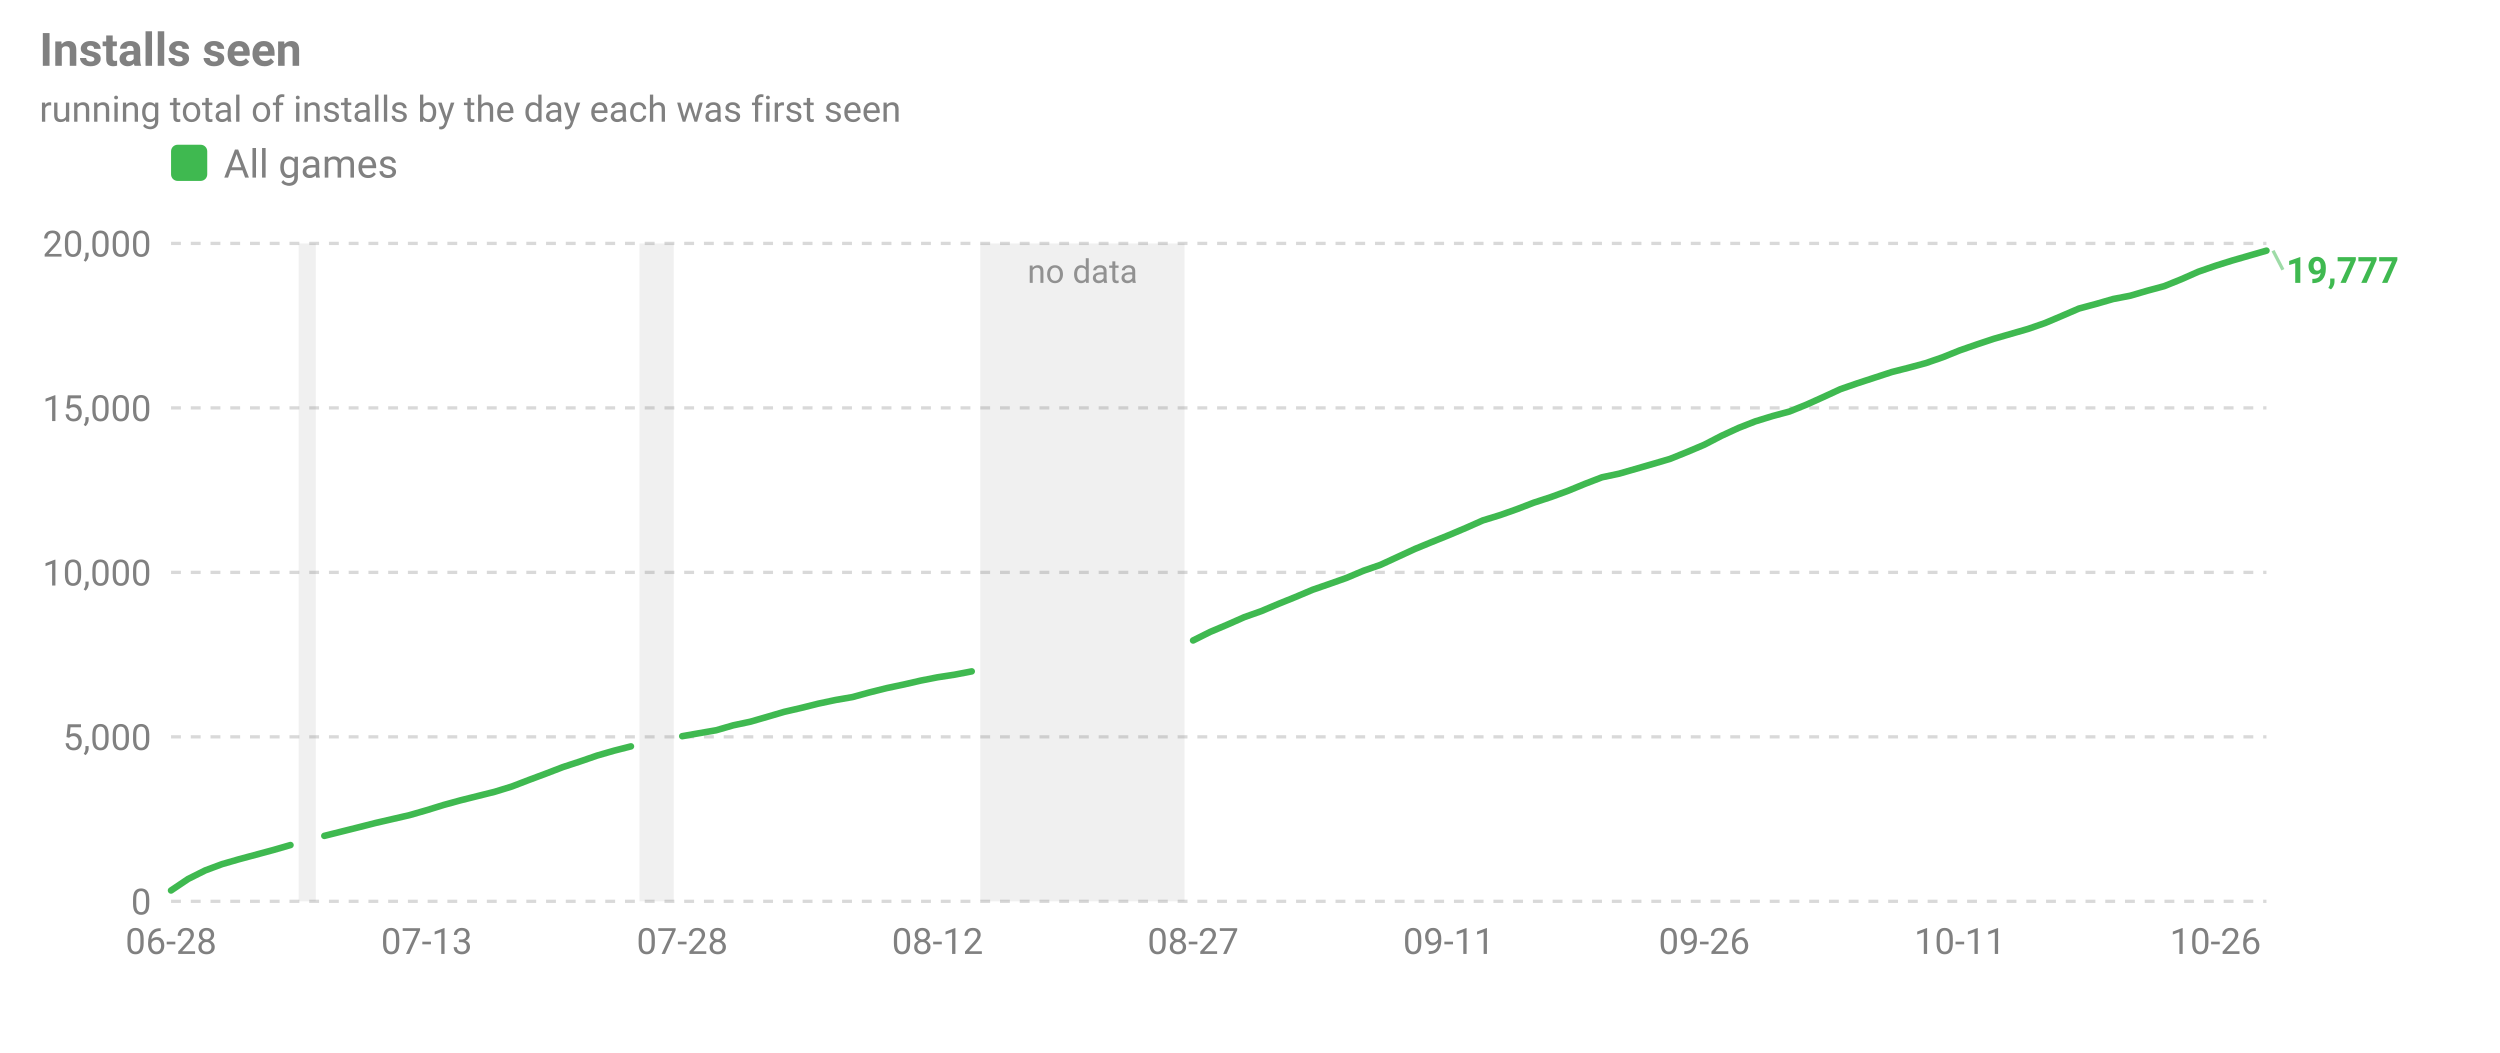
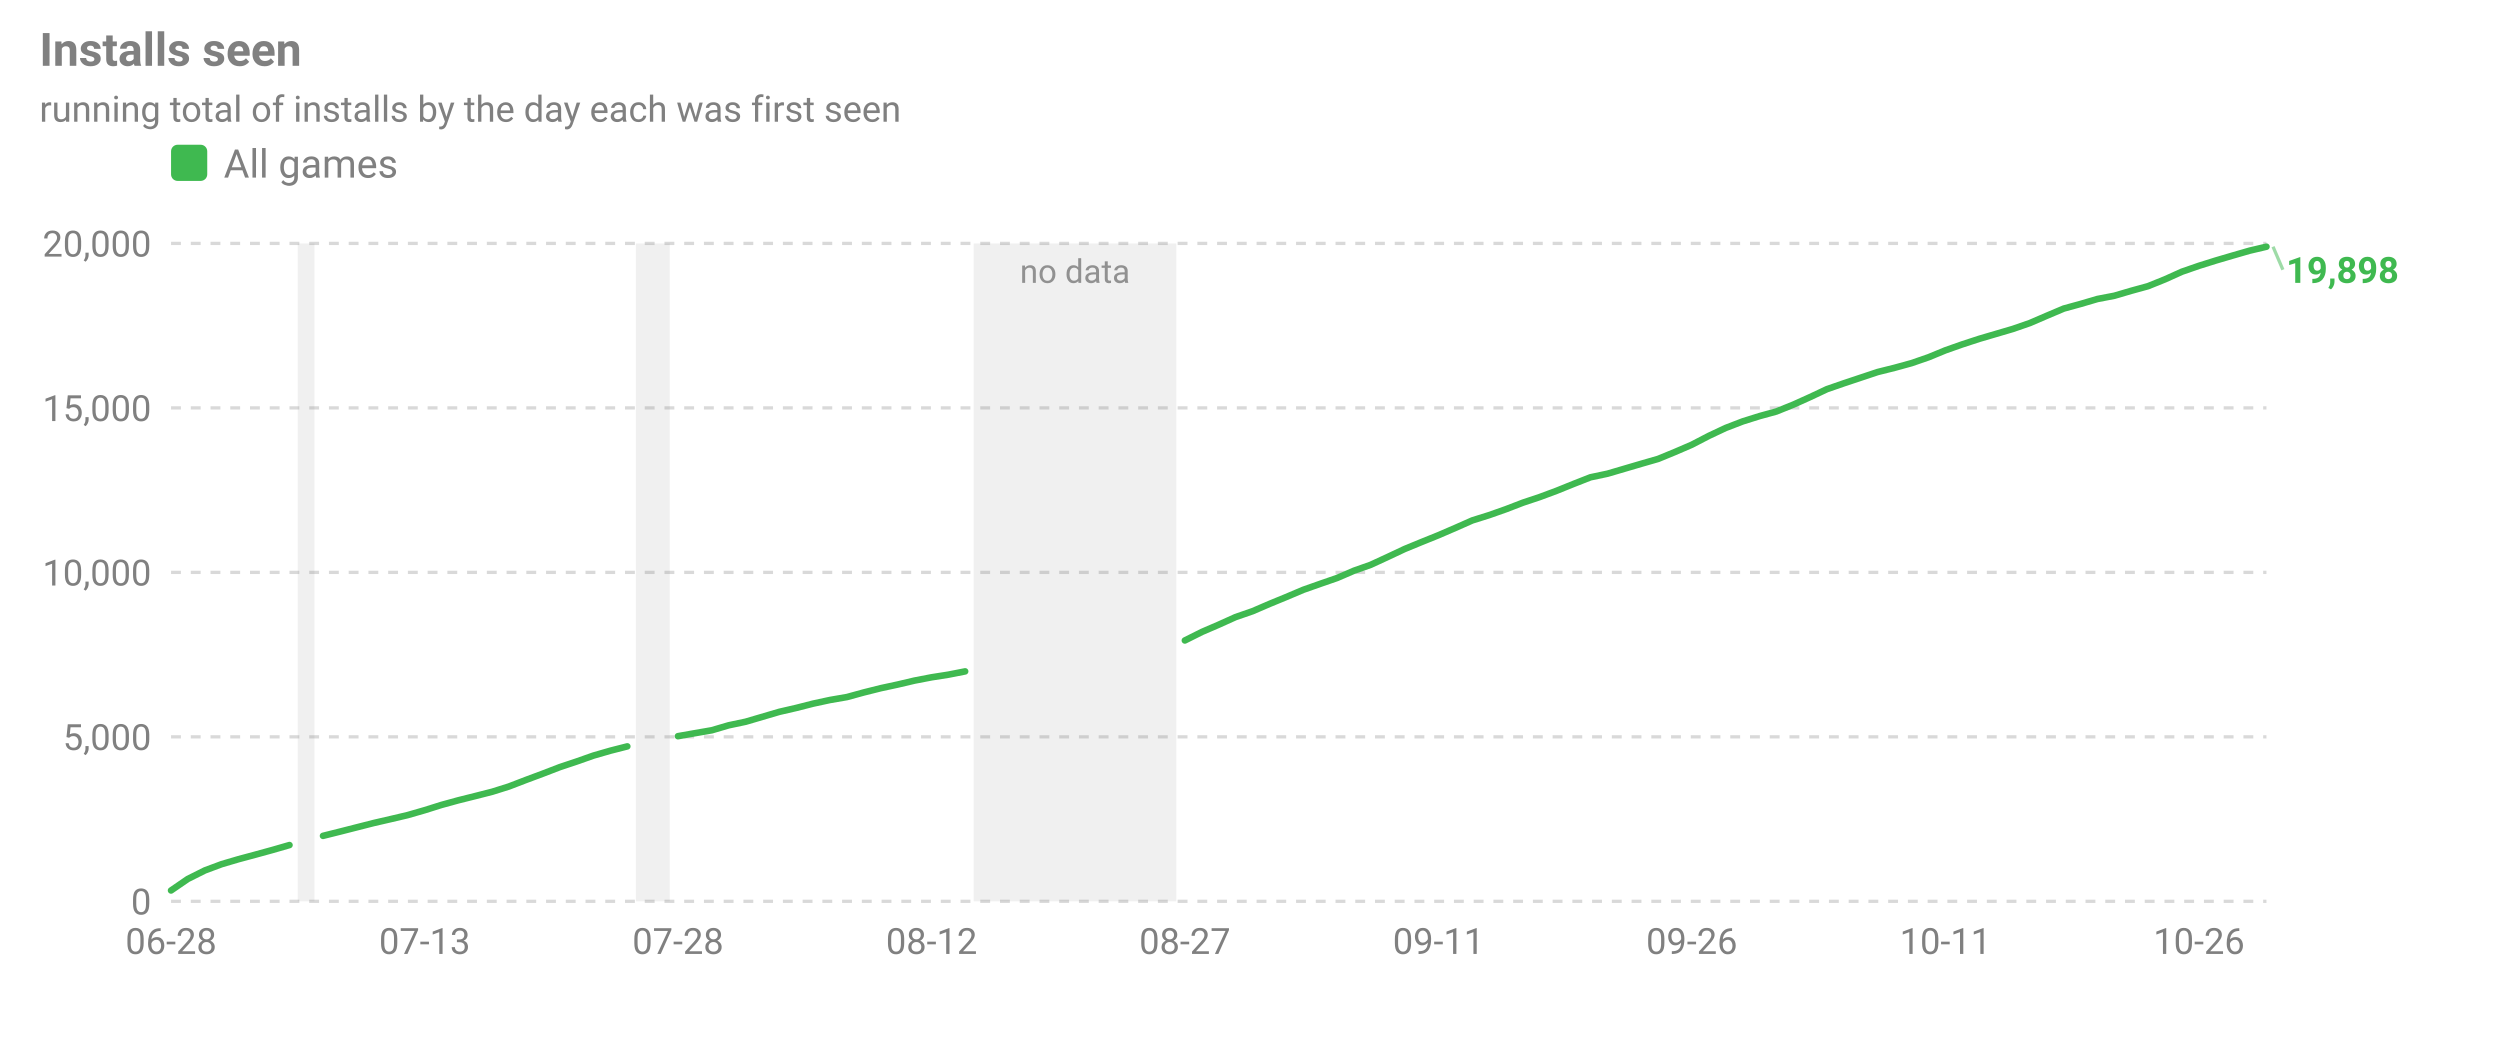
- <svg xmlns="http://www.w3.org/2000/svg" width="760" height="320" viewBox="0 0 760 320" role="img" aria-label="Installs seen" data-chart="{&quot;bottom&quot;:274,&quot;labels&quot;:[&quot;06-28&quot;,&quot;06-29&quot;,&quot;06-30&quot;,&quot;07-01&quot;,&quot;07-02&quot;,&quot;07-03&quot;,&quot;07-04&quot;,&quot;07-05&quot;,&quot;07-06&quot;,&quot;07-07&quot;,&quot;07-08&quot;,&quot;07-09&quot;,&quot;07-10&quot;,&quot;07-11&quot;,&quot;07-12&quot;,&quot;07-13&quot;,&quot;07-14&quot;,&quot;07-15&quot;,&quot;07-16&quot;,&quot;07-17&quot;,&quot;07-18&quot;,&quot;07-19&quot;,&quot;07-20&quot;,&quot;07-21&quot;,&quot;07-22&quot;,&quot;07-23&quot;,&quot;07-24&quot;,&quot;07-25&quot;,&quot;07-26&quot;,&quot;07-27&quot;,&quot;07-28&quot;,&quot;07-29&quot;,&quot;07-30&quot;,&quot;07-31&quot;,&quot;08-01&quot;,&quot;08-02&quot;,&quot;08-03&quot;,&quot;08-04&quot;,&quot;08-05&quot;,&quot;08-06&quot;,&quot;08-07&quot;,&quot;08-08&quot;,&quot;08-09&quot;,&quot;08-10&quot;,&quot;08-11&quot;,&quot;08-12&quot;,&quot;08-13&quot;,&quot;08-14&quot;,&quot;08-15&quot;,&quot;08-16&quot;,&quot;08-17&quot;,&quot;08-18&quot;,&quot;08-19&quot;,&quot;08-20&quot;,&quot;08-21&quot;,&quot;08-22&quot;,&quot;08-23&quot;,&quot;08-24&quot;,&quot;08-25&quot;,&quot;08-26&quot;,&quot;08-27&quot;,&quot;08-28&quot;,&quot;08-29&quot;,&quot;08-30&quot;,&quot;08-31&quot;,&quot;09-01&quot;,&quot;09-02&quot;,&quot;09-03&quot;,&quot;09-04&quot;,&quot;09-05&quot;,&quot;09-06&quot;,&quot;09-07&quot;,&quot;09-08&quot;,&quot;09-09&quot;,&quot;09-10&quot;,&quot;09-11&quot;,&quot;09-12&quot;,&quot;09-13&quot;,&quot;09-14&quot;,&quot;09-15&quot;,&quot;09-16&quot;,&quot;09-17&quot;,&quot;09-18&quot;,&quot;09-19&quot;,&quot;09-20&quot;,&quot;09-21&quot;,&quot;09-22&quot;,&quot;09-23&quot;,&quot;09-24&quot;,&quot;09-25&quot;,&quot;09-26&quot;,&quot;09-27&quot;,&quot;09-28&quot;,&quot;09-29&quot;,&quot;09-30&quot;,&quot;10-01&quot;,&quot;10-02&quot;,&quot;10-03&quot;,&quot;10-04&quot;,&quot;10-05&quot;,&quot;10-06&quot;,&quot;10-07&quot;,&quot;10-08&quot;,&quot;10-09&quot;,&quot;10-10&quot;,&quot;10-11&quot;,&quot;10-12&quot;,&quot;10-13&quot;,&quot;10-14&quot;,&quot;10-15&quot;,&quot;10-16&quot;,&quot;10-17&quot;,&quot;10-18&quot;,&quot;10-19&quot;,&quot;10-20&quot;,&quot;10-21&quot;,&quot;10-22&quot;,&quot;10-23&quot;,&quot;10-24&quot;,&quot;10-25&quot;,&quot;10-26&quot;,&quot;10-27&quot;,&quot;10-28&quot;,&quot;10-29&quot;],&quot;series&quot;:[{&quot;color&quot;:&quot;#3fb950&quot;,&quot;name&quot;:&quot;All games&quot;,&quot;values&quot;:[&quot;334&quot;,&quot;682&quot;,&quot;936&quot;,&quot;1,127&quot;,&quot;1,281&quot;,&quot;1,419&quot;,&quot;1,562&quot;,&quot;1,708&quot;,null,&quot;1,991&quot;,&quot;2,121&quot;,&quot;2,253&quot;,&quot;2,385&quot;,&quot;2,499&quot;,&quot;2,620&quot;,&quot;2,768&quot;,&quot;2,932&quot;,&quot;3,070&quot;,&quot;3,202&quot;,&quot;3,330&quot;,&quot;3,494&quot;,&quot;3,692&quot;,&quot;3,885&quot;,&quot;4,077&quot;,&quot;4,252&quot;,&quot;4,428&quot;,&quot;4,585&quot;,&quot;4,708&quot;,null,null,&quot;5,016&quot;,&quot;5,111&quot;,&quot;5,200&quot;,&quot;5,350&quot;,&quot;5,456&quot;,&quot;5,614&quot;,&quot;5,756&quot;,&quot;5,877&quot;,&quot;6,008&quot;,&quot;6,120&quot;,&quot;6,212&quot;,&quot;6,351&quot;,&quot;6,477&quot;,&quot;6,588&quot;,&quot;6,710&quot;,&quot;6,806&quot;,&quot;6,890&quot;,&quot;6,993&quot;,null,null,null,null,null,null,null,null,null,null,null,null,&quot;7,935&quot;,&quot;8,188&quot;,&quot;8,413&quot;,&quot;8,635&quot;,&quot;8,822&quot;,&quot;9,042&quot;,&quot;9,252&quot;,&quot;9,472&quot;,&quot;9,651&quot;,&quot;9,832&quot;,&quot;10,046&quot;,&quot;10,229&quot;,&quot;10,466&quot;,&quot;10,707&quot;,&quot;10,918&quot;,&quot;11,131&quot;,&quot;11,348&quot;,&quot;11,582&quot;,&quot;11,737&quot;,&quot;11,921&quot;,&quot;12,120&quot;,&quot;12,288&quot;,&quot;12,479&quot;,&quot;12,693&quot;,&quot;12,887&quot;,&quot;12,997&quot;,&quot;13,148&quot;,&quot;13,304&quot;,&quot;13,450&quot;,&quot;13,656&quot;,&quot;13,879&quot;,&quot;14,152&quot;,&quot;14,388&quot;,&quot;14,591&quot;,&quot;14,752&quot;,&quot;14,888&quot;,&quot;15,104&quot;,&quot;15,330&quot;,&quot;15,573&quot;,&quot;15,755&quot;,&quot;15,923&quot;,&quot;16,094&quot;,&quot;16,224&quot;,&quot;16,360&quot;,&quot;16,537&quot;,&quot;16,754&quot;,&quot;16,928&quot;,&quot;17,096&quot;,&quot;17,247&quot;,&quot;17,404&quot;,&quot;17,576&quot;,&quot;17,804&quot;,&quot;18,017&quot;,&quot;18,161&quot;,&quot;18,309&quot;,&quot;18,412&quot;,&quot;18,559&quot;,&quot;18,702&quot;,&quot;18,906&quot;,&quot;19,138&quot;,&quot;19,323&quot;,&quot;19,478&quot;,&quot;19,626&quot;,&quot;19,777&quot;],&quot;y&quot;:[270.7,267.2,264.6,262.7,261.2,259.8,258.4,256.9,null,254.1,252.8,251.5,250.2,249.0,247.8,246.3,244.7,243.3,242.0,240.7,239.1,237.1,235.2,233.2,231.5,229.7,228.2,226.9,null,null,223.8,222.9,222.0,220.5,219.4,217.9,216.4,215.2,213.9,212.8,211.9,210.5,209.2,208.1,206.9,205.9,205.1,204.1,null,null,null,null,null,null,null,null,null,null,null,null,194.7,192.1,189.9,187.6,185.8,183.6,181.5,179.3,177.5,175.7,173.5,171.7,169.3,166.9,164.8,162.7,160.5,158.2,156.6,154.8,152.8,151.1,149.2,147.1,145.1,144.0,142.5,141.0,139.5,137.4,135.2,132.5,130.1,128.1,126.5,125.1,123.0,120.7,118.3,116.5,114.8,113.1,111.8,110.4,108.6,106.5,104.7,103.0,101.5,100.0,98.2,96.0,93.8,92.4,90.9,89.9,88.4,87.0,84.9,82.6,80.8,79.2,77.7,76.2]}],&quot;top&quot;:74,&quot;type&quot;:&quot;lines&quot;,&quot;x&quot;:[52.0,57.2,62.4,67.5,72.7,77.9,83.1,88.3,93.4,98.6,103.8,109.0,114.1,119.3,124.5,129.7,134.9,140.0,145.2,150.4,155.6,160.8,165.9,171.1,176.3,181.5,186.7,191.8,197.0,202.2,207.4,212.5,217.7,222.9,228.1,233.3,238.4,243.6,248.8,254.0,259.2,264.3,269.5,274.7,279.9,285.0,290.2,295.4,300.6,305.8,310.9,316.1,321.3,326.5,331.7,336.8,342.0,347.2,352.4,357.6,362.7,367.9,373.1,378.3,383.4,388.6,393.8,399.0,404.2,409.3,414.5,419.7,424.9,430.1,435.2,440.4,445.6,450.8,456.0,461.1,466.3,471.5,476.7,481.8,487.0,492.2,497.4,502.6,507.7,512.9,518.1,523.3,528.5,533.6,538.8,544.0,549.2,554.3,559.5,564.7,569.9,575.1,580.2,585.4,590.6,595.8,601.0,606.1,611.3,616.5,621.7,626.9,632.0,637.2,642.4,647.6,652.7,657.9,663.1,668.3,673.5,678.6,683.8,689.0]}">
+ <svg xmlns="http://www.w3.org/2000/svg" width="760" height="320" viewBox="0 0 760 320" role="img" aria-label="Installs seen" data-chart="{&quot;bottom&quot;:274,&quot;labels&quot;:[&quot;06-28&quot;,&quot;06-29&quot;,&quot;06-30&quot;,&quot;07-01&quot;,&quot;07-02&quot;,&quot;07-03&quot;,&quot;07-04&quot;,&quot;07-05&quot;,&quot;07-06&quot;,&quot;07-07&quot;,&quot;07-08&quot;,&quot;07-09&quot;,&quot;07-10&quot;,&quot;07-11&quot;,&quot;07-12&quot;,&quot;07-13&quot;,&quot;07-14&quot;,&quot;07-15&quot;,&quot;07-16&quot;,&quot;07-17&quot;,&quot;07-18&quot;,&quot;07-19&quot;,&quot;07-20&quot;,&quot;07-21&quot;,&quot;07-22&quot;,&quot;07-23&quot;,&quot;07-24&quot;,&quot;07-25&quot;,&quot;07-26&quot;,&quot;07-27&quot;,&quot;07-28&quot;,&quot;07-29&quot;,&quot;07-30&quot;,&quot;07-31&quot;,&quot;08-01&quot;,&quot;08-02&quot;,&quot;08-03&quot;,&quot;08-04&quot;,&quot;08-05&quot;,&quot;08-06&quot;,&quot;08-07&quot;,&quot;08-08&quot;,&quot;08-09&quot;,&quot;08-10&quot;,&quot;08-11&quot;,&quot;08-12&quot;,&quot;08-13&quot;,&quot;08-14&quot;,&quot;08-15&quot;,&quot;08-16&quot;,&quot;08-17&quot;,&quot;08-18&quot;,&quot;08-19&quot;,&quot;08-20&quot;,&quot;08-21&quot;,&quot;08-22&quot;,&quot;08-23&quot;,&quot;08-24&quot;,&quot;08-25&quot;,&quot;08-26&quot;,&quot;08-27&quot;,&quot;08-28&quot;,&quot;08-29&quot;,&quot;08-30&quot;,&quot;08-31&quot;,&quot;09-01&quot;,&quot;09-02&quot;,&quot;09-03&quot;,&quot;09-04&quot;,&quot;09-05&quot;,&quot;09-06&quot;,&quot;09-07&quot;,&quot;09-08&quot;,&quot;09-09&quot;,&quot;09-10&quot;,&quot;09-11&quot;,&quot;09-12&quot;,&quot;09-13&quot;,&quot;09-14&quot;,&quot;09-15&quot;,&quot;09-16&quot;,&quot;09-17&quot;,&quot;09-18&quot;,&quot;09-19&quot;,&quot;09-20&quot;,&quot;09-21&quot;,&quot;09-22&quot;,&quot;09-23&quot;,&quot;09-24&quot;,&quot;09-25&quot;,&quot;09-26&quot;,&quot;09-27&quot;,&quot;09-28&quot;,&quot;09-29&quot;,&quot;09-30&quot;,&quot;10-01&quot;,&quot;10-02&quot;,&quot;10-03&quot;,&quot;10-04&quot;,&quot;10-05&quot;,&quot;10-06&quot;,&quot;10-07&quot;,&quot;10-08&quot;,&quot;10-09&quot;,&quot;10-10&quot;,&quot;10-11&quot;,&quot;10-12&quot;,&quot;10-13&quot;,&quot;10-14&quot;,&quot;10-15&quot;,&quot;10-16&quot;,&quot;10-17&quot;,&quot;10-18&quot;,&quot;10-19&quot;,&quot;10-20&quot;,&quot;10-21&quot;,&quot;10-22&quot;,&quot;10-23&quot;,&quot;10-24&quot;,&quot;10-25&quot;,&quot;10-26&quot;,&quot;10-27&quot;,&quot;10-28&quot;,&quot;10-29&quot;,&quot;10-30&quot;],&quot;series&quot;:[{&quot;color&quot;:&quot;#3fb950&quot;,&quot;name&quot;:&quot;All games&quot;,&quot;values&quot;:[&quot;334&quot;,&quot;682&quot;,&quot;936&quot;,&quot;1,127&quot;,&quot;1,281&quot;,&quot;1,419&quot;,&quot;1,562&quot;,&quot;1,708&quot;,null,&quot;1,991&quot;,&quot;2,121&quot;,&quot;2,253&quot;,&quot;2,385&quot;,&quot;2,499&quot;,&quot;2,620&quot;,&quot;2,768&quot;,&quot;2,932&quot;,&quot;3,070&quot;,&quot;3,202&quot;,&quot;3,330&quot;,&quot;3,494&quot;,&quot;3,692&quot;,&quot;3,885&quot;,&quot;4,077&quot;,&quot;4,252&quot;,&quot;4,428&quot;,&quot;4,585&quot;,&quot;4,708&quot;,null,null,&quot;5,016&quot;,&quot;5,111&quot;,&quot;5,200&quot;,&quot;5,350&quot;,&quot;5,456&quot;,&quot;5,614&quot;,&quot;5,756&quot;,&quot;5,877&quot;,&quot;6,008&quot;,&quot;6,120&quot;,&quot;6,212&quot;,&quot;6,351&quot;,&quot;6,477&quot;,&quot;6,588&quot;,&quot;6,710&quot;,&quot;6,806&quot;,&quot;6,890&quot;,&quot;6,993&quot;,null,null,null,null,null,null,null,null,null,null,null,null,&quot;7,935&quot;,&quot;8,188&quot;,&quot;8,413&quot;,&quot;8,635&quot;,&quot;8,822&quot;,&quot;9,042&quot;,&quot;9,252&quot;,&quot;9,472&quot;,&quot;9,651&quot;,&quot;9,832&quot;,&quot;10,046&quot;,&quot;10,229&quot;,&quot;10,466&quot;,&quot;10,707&quot;,&quot;10,918&quot;,&quot;11,131&quot;,&quot;11,348&quot;,&quot;11,582&quot;,&quot;11,737&quot;,&quot;11,921&quot;,&quot;12,120&quot;,&quot;12,288&quot;,&quot;12,479&quot;,&quot;12,693&quot;,&quot;12,887&quot;,&quot;12,997&quot;,&quot;13,148&quot;,&quot;13,304&quot;,&quot;13,450&quot;,&quot;13,656&quot;,&quot;13,879&quot;,&quot;14,152&quot;,&quot;14,388&quot;,&quot;14,591&quot;,&quot;14,752&quot;,&quot;14,888&quot;,&quot;15,104&quot;,&quot;15,330&quot;,&quot;15,573&quot;,&quot;15,755&quot;,&quot;15,923&quot;,&quot;16,094&quot;,&quot;16,224&quot;,&quot;16,360&quot;,&quot;16,537&quot;,&quot;16,754&quot;,&quot;16,928&quot;,&quot;17,096&quot;,&quot;17,247&quot;,&quot;17,404&quot;,&quot;17,576&quot;,&quot;17,804&quot;,&quot;18,017&quot;,&quot;18,161&quot;,&quot;18,309&quot;,&quot;18,412&quot;,&quot;18,559&quot;,&quot;18,702&quot;,&quot;18,906&quot;,&quot;19,138&quot;,&quot;19,323&quot;,&quot;19,478&quot;,&quot;19,626&quot;,&quot;19,777&quot;,&quot;19,898&quot;],&quot;y&quot;:[270.7,267.2,264.6,262.7,261.2,259.8,258.4,256.9,null,254.1,252.8,251.5,250.2,249.0,247.8,246.3,244.7,243.3,242.0,240.7,239.1,237.1,235.2,233.2,231.5,229.7,228.2,226.9,null,null,223.8,222.9,222.0,220.5,219.4,217.9,216.4,215.2,213.9,212.8,211.9,210.5,209.2,208.1,206.9,205.9,205.1,204.1,null,null,null,null,null,null,null,null,null,null,null,null,194.7,192.1,189.9,187.6,185.8,183.6,181.5,179.3,177.5,175.7,173.5,171.7,169.3,166.9,164.8,162.7,160.5,158.2,156.6,154.8,152.8,151.1,149.2,147.1,145.1,144.0,142.5,141.0,139.5,137.4,135.2,132.5,130.1,128.1,126.5,125.1,123.0,120.7,118.3,116.5,114.8,113.1,111.8,110.4,108.6,106.5,104.7,103.0,101.5,100.0,98.2,96.0,93.8,92.4,90.9,89.9,88.4,87.0,84.9,82.6,80.8,79.2,77.7,76.2,75.0]}],&quot;top&quot;:74,&quot;type&quot;:&quot;lines&quot;,&quot;x&quot;:[52.0,57.1,62.3,67.4,72.5,77.7,82.8,88.0,93.1,98.2,103.4,108.5,113.6,118.8,123.9,129.1,134.2,139.3,144.5,149.6,154.7,159.9,165.0,170.2,175.3,180.4,185.6,190.7,195.8,201.0,206.1,211.2,216.4,221.5,226.7,231.8,236.9,242.1,247.2,252.3,257.5,262.6,267.8,272.9,278.0,283.2,288.3,293.4,298.6,303.7,308.9,314.0,319.1,324.3,329.4,334.5,339.7,344.8,350.0,355.1,360.2,365.4,370.5,375.6,380.8,385.9,391.0,396.2,401.3,406.5,411.6,416.7,421.9,427.0,432.1,437.3,442.4,447.6,452.7,457.8,463.0,468.1,473.2,478.4,483.5,488.7,493.8,498.9,504.1,509.2,514.3,519.5,524.6,529.8,534.9,540.0,545.2,550.3,555.4,560.6,565.7,570.8,576.0,581.1,586.3,591.4,596.5,601.7,606.8,611.9,617.1,622.2,627.4,632.5,637.6,642.8,647.9,653.0,658.2,663.3,668.5,673.6,678.7,683.9,689.0]}">
  <style>
  text{font-family:-apple-system,BlinkMacSystemFont,'Segoe UI',Roboto,Helvetica,Arial,sans-serif}
  .grid{stroke:#808080;stroke-opacity:.3;stroke-width:1}
  .axis{stroke:#808080;stroke-width:1}
  .lbl{fill:#808080;font-size:12px}
  .val{fill:#808080;font-size:12px;font-weight:600}
  .title{fill:#808080;font-size:14px;font-weight:700}
  .sub{fill:#808080;font-size:11px}
  .gap{fill:#808080;opacity:.12}
  .gaplbl{fill:#808080;font-size:10px;opacity:.85}
  .ico{fill:#808080}
  .t1{fill:#e3b341}
  .t2{fill:#d29922}
  .t3{fill:#b7860b}
  .t4{fill:#946f0f}
</style>
  <text x="12" y="20" class="title">Installs seen</text>
  <text x="12" y="37" class="sub">running total of installs by the day each was first seen</text>
-   <rect x="90.8" y="74" width="5.2" height="200" class="gap" />
-   <rect x="194.4" y="74" width="10.4" height="200" class="gap" />
-   <rect x="298.0" y="74" width="62.1" height="200" class="gap" />
-   <text x="329.1" y="86" class="gaplbl" text-anchor="middle">no data</text>
+   <rect x="90.5" y="74" width="5.1" height="200" class="gap" />
+   <rect x="193.3" y="74" width="10.3" height="200" class="gap" />
+   <rect x="296.0" y="74" width="61.6" height="200" class="gap" />
+   <text x="326.8" y="86" class="gaplbl" text-anchor="middle">no data</text>
  <line x1="52" y1="274.0" x2="689" y2="274.0" class="grid" stroke-dasharray="3 3" />
  <text x="46" y="278.0" class="sub" text-anchor="end">0</text>
  <line x1="52" y1="224.0" x2="689" y2="224.0" class="grid" stroke-dasharray="3 3" />
  <text x="46" y="228.0" class="sub" text-anchor="end">5,000</text>
  <line x1="52" y1="174.0" x2="689" y2="174.0" class="grid" stroke-dasharray="3 3" />
  <text x="46" y="178.0" class="sub" text-anchor="end">10,000</text>
  <line x1="52" y1="124.0" x2="689" y2="124.0" class="grid" stroke-dasharray="3 3" />
  <text x="46" y="128.0" class="sub" text-anchor="end">15,000</text>
  <line x1="52" y1="74.0" x2="689" y2="74.0" class="grid" stroke-dasharray="3 3" />
  <text x="46" y="78.0" class="sub" text-anchor="end">20,000</text>
  <text x="52.0" y="290" class="sub" text-anchor="middle">06-28</text>
-   <text x="129.7" y="290" class="sub" text-anchor="middle">07-13</text>
-   <text x="207.4" y="290" class="sub" text-anchor="middle">07-28</text>
-   <text x="285.0" y="290" class="sub" text-anchor="middle">08-12</text>
-   <text x="362.7" y="290" class="sub" text-anchor="middle">08-27</text>
-   <text x="440.4" y="290" class="sub" text-anchor="middle">09-11</text>
-   <text x="518.1" y="290" class="sub" text-anchor="middle">09-26</text>
-   <text x="595.8" y="290" class="sub" text-anchor="middle">10-11</text>
-   <text x="673.5" y="290" class="sub" text-anchor="middle">10-26</text>
-   <polyline points="52.0,270.7 57.2,267.2 62.4,264.6 67.5,262.7 72.7,261.2 77.9,259.8 83.1,258.4 88.3,256.9" fill="none" stroke="#3fb950" stroke-width="2" stroke-linejoin="round" stroke-linecap="round" />
-   <polyline points="98.6,254.1 103.8,252.8 109.0,251.5 114.1,250.2 119.3,249.0 124.5,247.8 129.7,246.3 134.9,244.7 140.0,243.3 145.2,242.0 150.4,240.7 155.6,239.1 160.8,237.1 165.9,235.2 171.1,233.2 176.3,231.5 181.5,229.7 186.7,228.2 191.8,226.9" fill="none" stroke="#3fb950" stroke-width="2" stroke-linejoin="round" stroke-linecap="round" />
-   <polyline points="207.4,223.8 212.5,222.9 217.7,222.0 222.9,220.5 228.1,219.4 233.3,217.9 238.4,216.4 243.6,215.2 248.8,213.9 254.0,212.8 259.2,211.9 264.3,210.5 269.5,209.2 274.7,208.1 279.9,206.9 285.0,205.9 290.2,205.1 295.4,204.1" fill="none" stroke="#3fb950" stroke-width="2" stroke-linejoin="round" stroke-linecap="round" />
-   <polyline points="362.7,194.7 367.9,192.1 373.1,189.9 378.3,187.6 383.4,185.8 388.6,183.6 393.8,181.5 399.0,179.3 404.2,177.5 409.3,175.7 414.5,173.5 419.7,171.7 424.9,169.3 430.1,166.9 435.2,164.8 440.4,162.7 445.6,160.5 450.8,158.2 456.0,156.6 461.1,154.8 466.3,152.8 471.5,151.1 476.7,149.2 481.8,147.1 487.0,145.1 492.2,144.0 497.4,142.5 502.6,141.0 507.7,139.5 512.9,137.4 518.1,135.2 523.3,132.5 528.5,130.1 533.6,128.1 538.8,126.5 544.0,125.1 549.2,123.0 554.3,120.7 559.5,118.3 564.7,116.5 569.9,114.8 575.1,113.1 580.2,111.8 585.4,110.4 590.6,108.6 595.8,106.5 601.0,104.7 606.1,103.0 611.3,101.5 616.5,100.0 621.7,98.2 626.9,96.0 632.0,93.8 637.2,92.4 642.4,90.9 647.6,89.9 652.7,88.4 657.9,87.0 663.1,84.9 668.3,82.6 673.5,80.8 678.6,79.2 683.8,77.7 689.0,76.2" fill="none" stroke="#3fb950" stroke-width="2" stroke-linejoin="round" stroke-linecap="round" />
-   <line x1="691.0" y1="76.2" x2="694.0" y2="82.0" stroke="#3fb950" stroke-width="1" stroke-opacity="0.5" />
-   <text x="695.0" y="86.0" style="fill:#3fb950;font-size:11px;font-weight:600">19,777</text>
+   <text x="129.1" y="290" class="sub" text-anchor="middle">07-13</text>
+   <text x="206.1" y="290" class="sub" text-anchor="middle">07-28</text>
+   <text x="283.2" y="290" class="sub" text-anchor="middle">08-12</text>
+   <text x="360.2" y="290" class="sub" text-anchor="middle">08-27</text>
+   <text x="437.3" y="290" class="sub" text-anchor="middle">09-11</text>
+   <text x="514.3" y="290" class="sub" text-anchor="middle">09-26</text>
+   <text x="591.4" y="290" class="sub" text-anchor="middle">10-11</text>
+   <text x="668.5" y="290" class="sub" text-anchor="middle">10-26</text>
+   <polyline points="52.0,270.7 57.1,267.2 62.3,264.6 67.4,262.7 72.5,261.2 77.7,259.8 82.8,258.4 88.0,256.9" fill="none" stroke="#3fb950" stroke-width="2" stroke-linejoin="round" stroke-linecap="round" />
+   <polyline points="98.2,254.1 103.4,252.8 108.5,251.5 113.6,250.2 118.8,249.0 123.9,247.8 129.1,246.3 134.2,244.7 139.3,243.3 144.5,242.0 149.6,240.7 154.7,239.1 159.9,237.1 165.0,235.2 170.2,233.2 175.3,231.5 180.4,229.7 185.6,228.2 190.7,226.9" fill="none" stroke="#3fb950" stroke-width="2" stroke-linejoin="round" stroke-linecap="round" />
+   <polyline points="206.1,223.8 211.2,222.9 216.4,222.0 221.5,220.5 226.7,219.4 231.8,217.9 236.9,216.4 242.1,215.2 247.2,213.9 252.3,212.8 257.5,211.9 262.6,210.5 267.8,209.2 272.9,208.1 278.0,206.9 283.2,205.9 288.3,205.1 293.4,204.1" fill="none" stroke="#3fb950" stroke-width="2" stroke-linejoin="round" stroke-linecap="round" />
+   <polyline points="360.2,194.7 365.4,192.1 370.5,189.9 375.6,187.6 380.8,185.8 385.9,183.6 391.0,181.5 396.2,179.3 401.3,177.5 406.5,175.7 411.6,173.5 416.7,171.7 421.9,169.3 427.0,166.9 432.1,164.8 437.3,162.7 442.4,160.5 447.6,158.2 452.7,156.6 457.8,154.8 463.0,152.8 468.1,151.1 473.2,149.2 478.4,147.1 483.5,145.1 488.7,144.0 493.8,142.5 498.9,141.0 504.1,139.5 509.2,137.4 514.3,135.2 519.5,132.5 524.6,130.1 529.8,128.1 534.9,126.5 540.0,125.1 545.2,123.0 550.3,120.7 555.4,118.3 560.6,116.5 565.7,114.8 570.8,113.1 576.0,111.8 581.1,110.4 586.3,108.6 591.4,106.5 596.5,104.7 601.7,103.0 606.8,101.5 611.9,100.0 617.1,98.2 622.2,96.0 627.4,93.8 632.5,92.4 637.6,90.9 642.8,89.9 647.9,88.4 653.0,87.0 658.2,84.9 663.3,82.6 668.5,80.8 673.6,79.2 678.7,77.7 683.9,76.2 689.0,75.0" fill="none" stroke="#3fb950" stroke-width="2" stroke-linejoin="round" stroke-linecap="round" />
+   <line x1="691.0" y1="75.0" x2="694.0" y2="82.0" stroke="#3fb950" stroke-width="1" stroke-opacity="0.5" />
+   <text x="695.0" y="86.0" style="fill:#3fb950;font-size:11px;font-weight:600">19,898</text>
  <rect x="52" y="44" width="11" height="11" rx="2" fill="#3fb950" />
  <text x="68" y="54" class="lbl">All games</text>
</svg>
